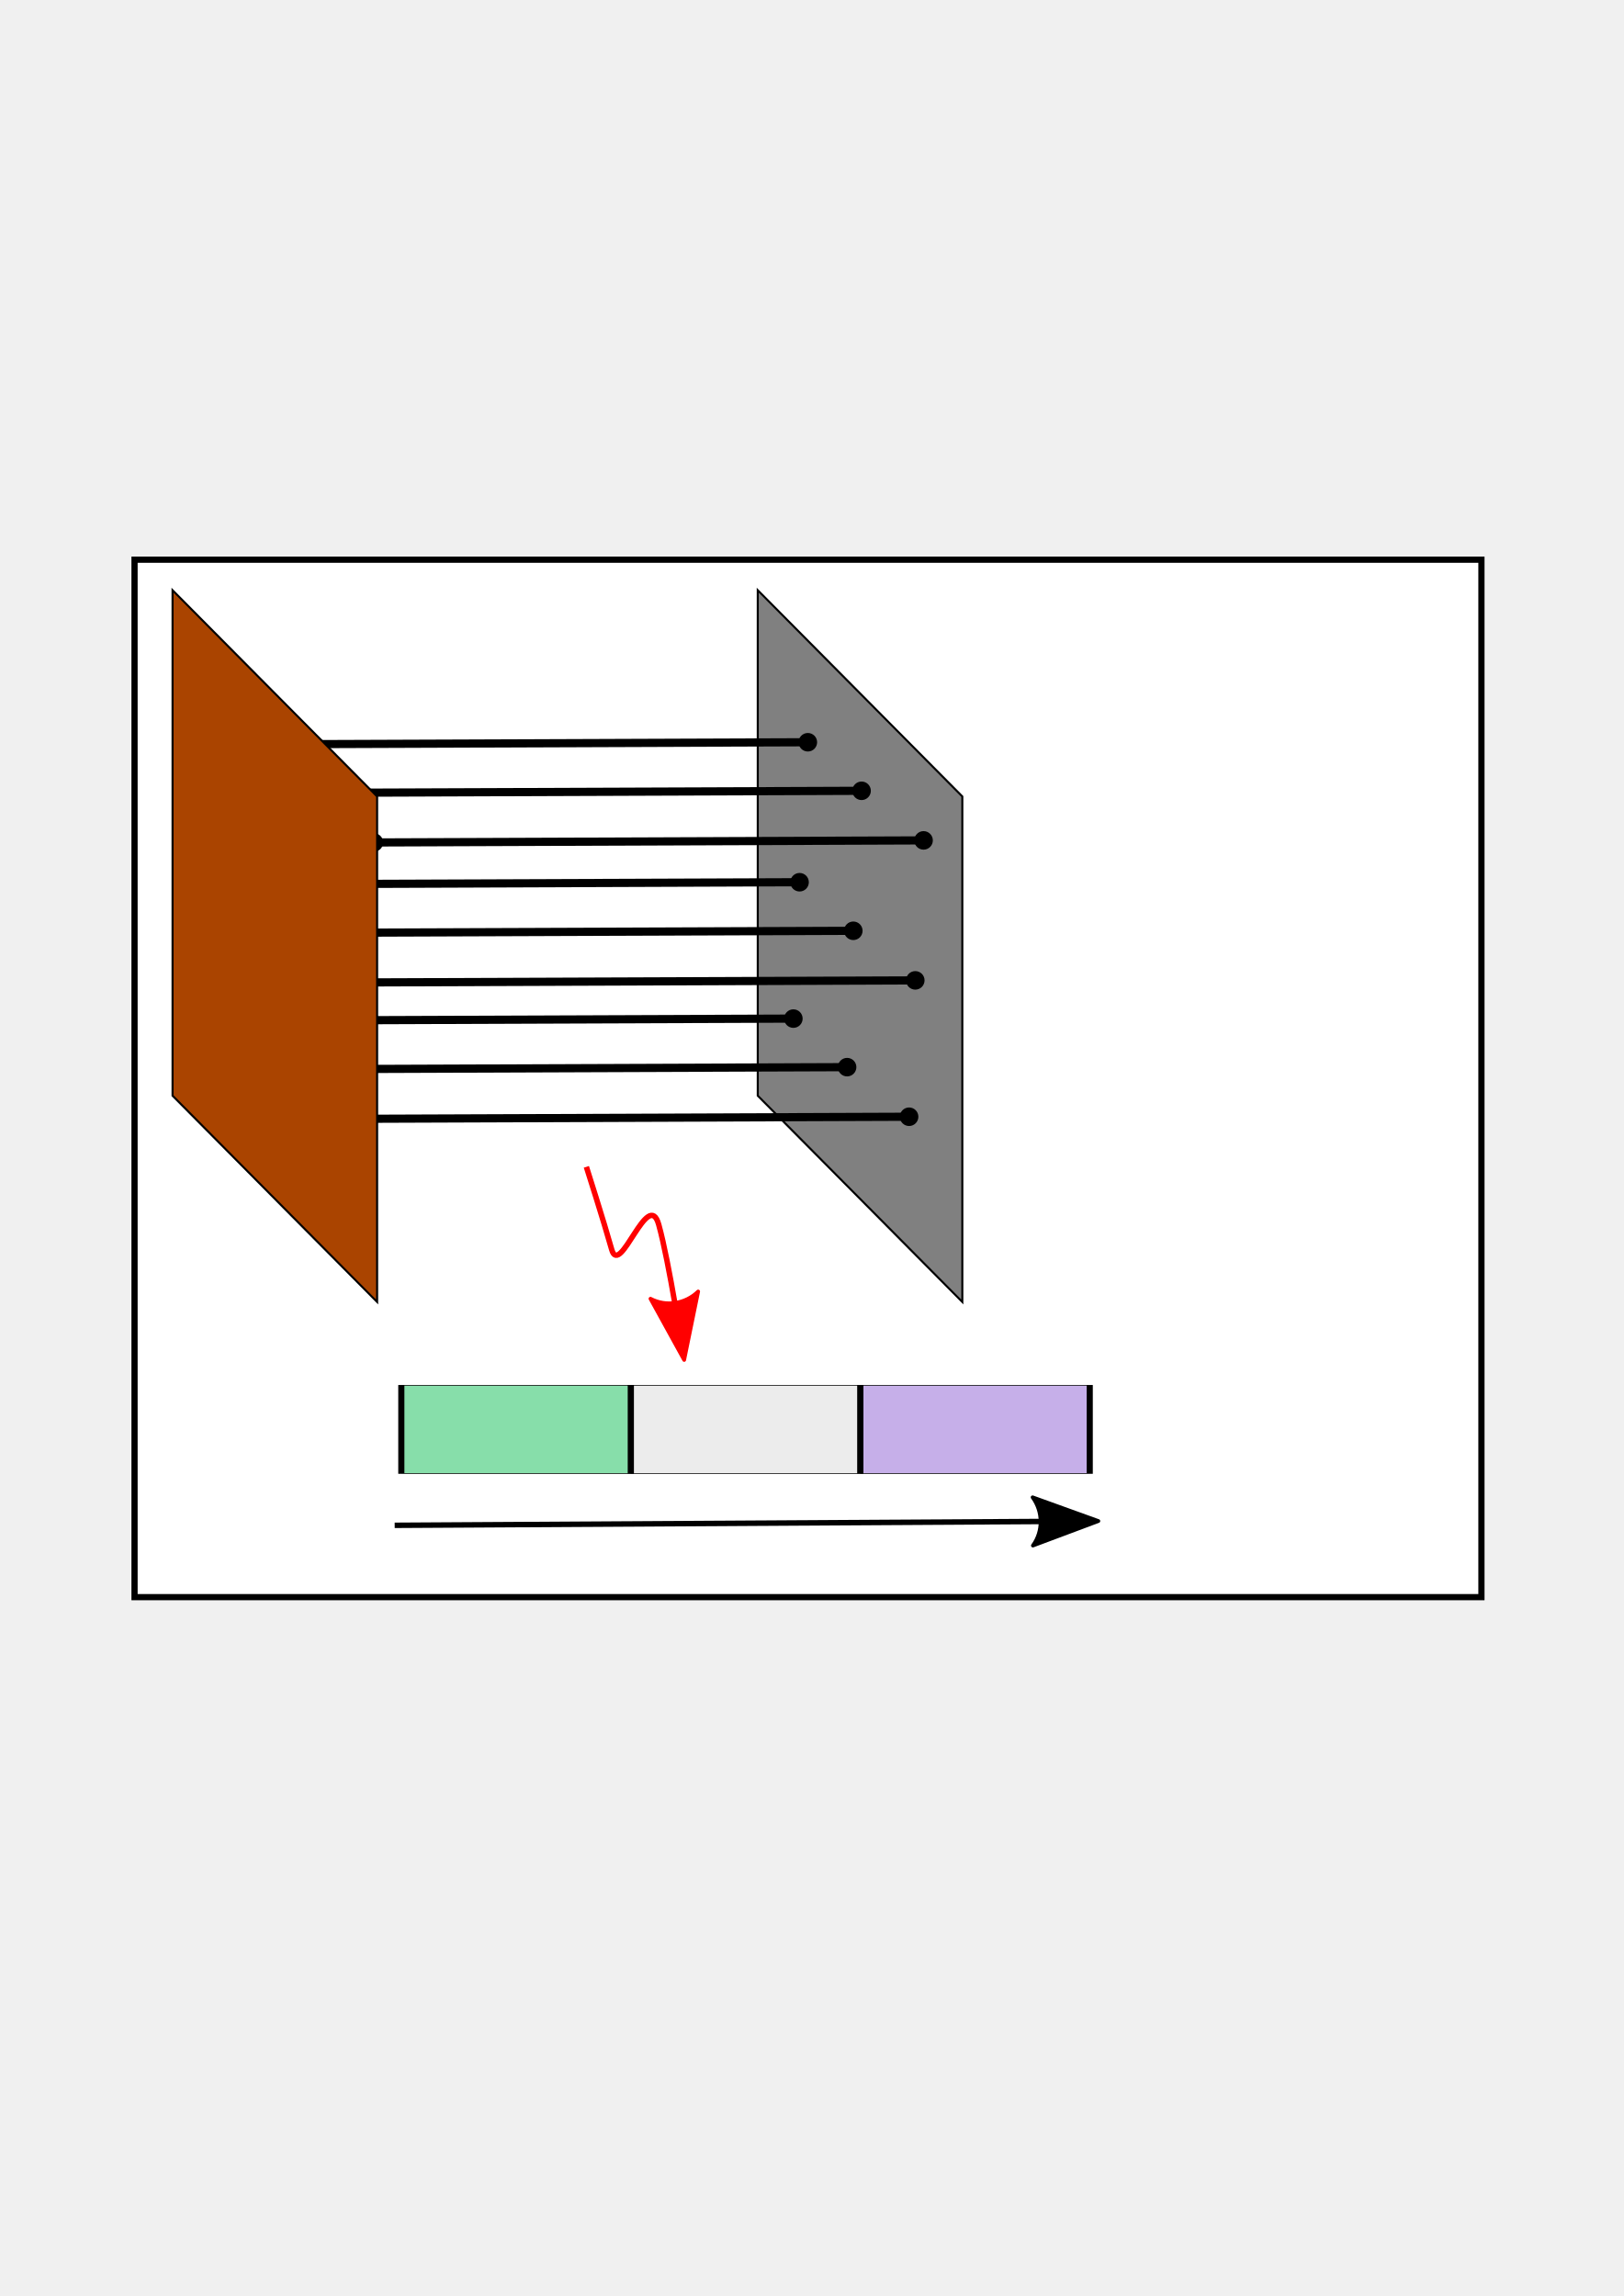
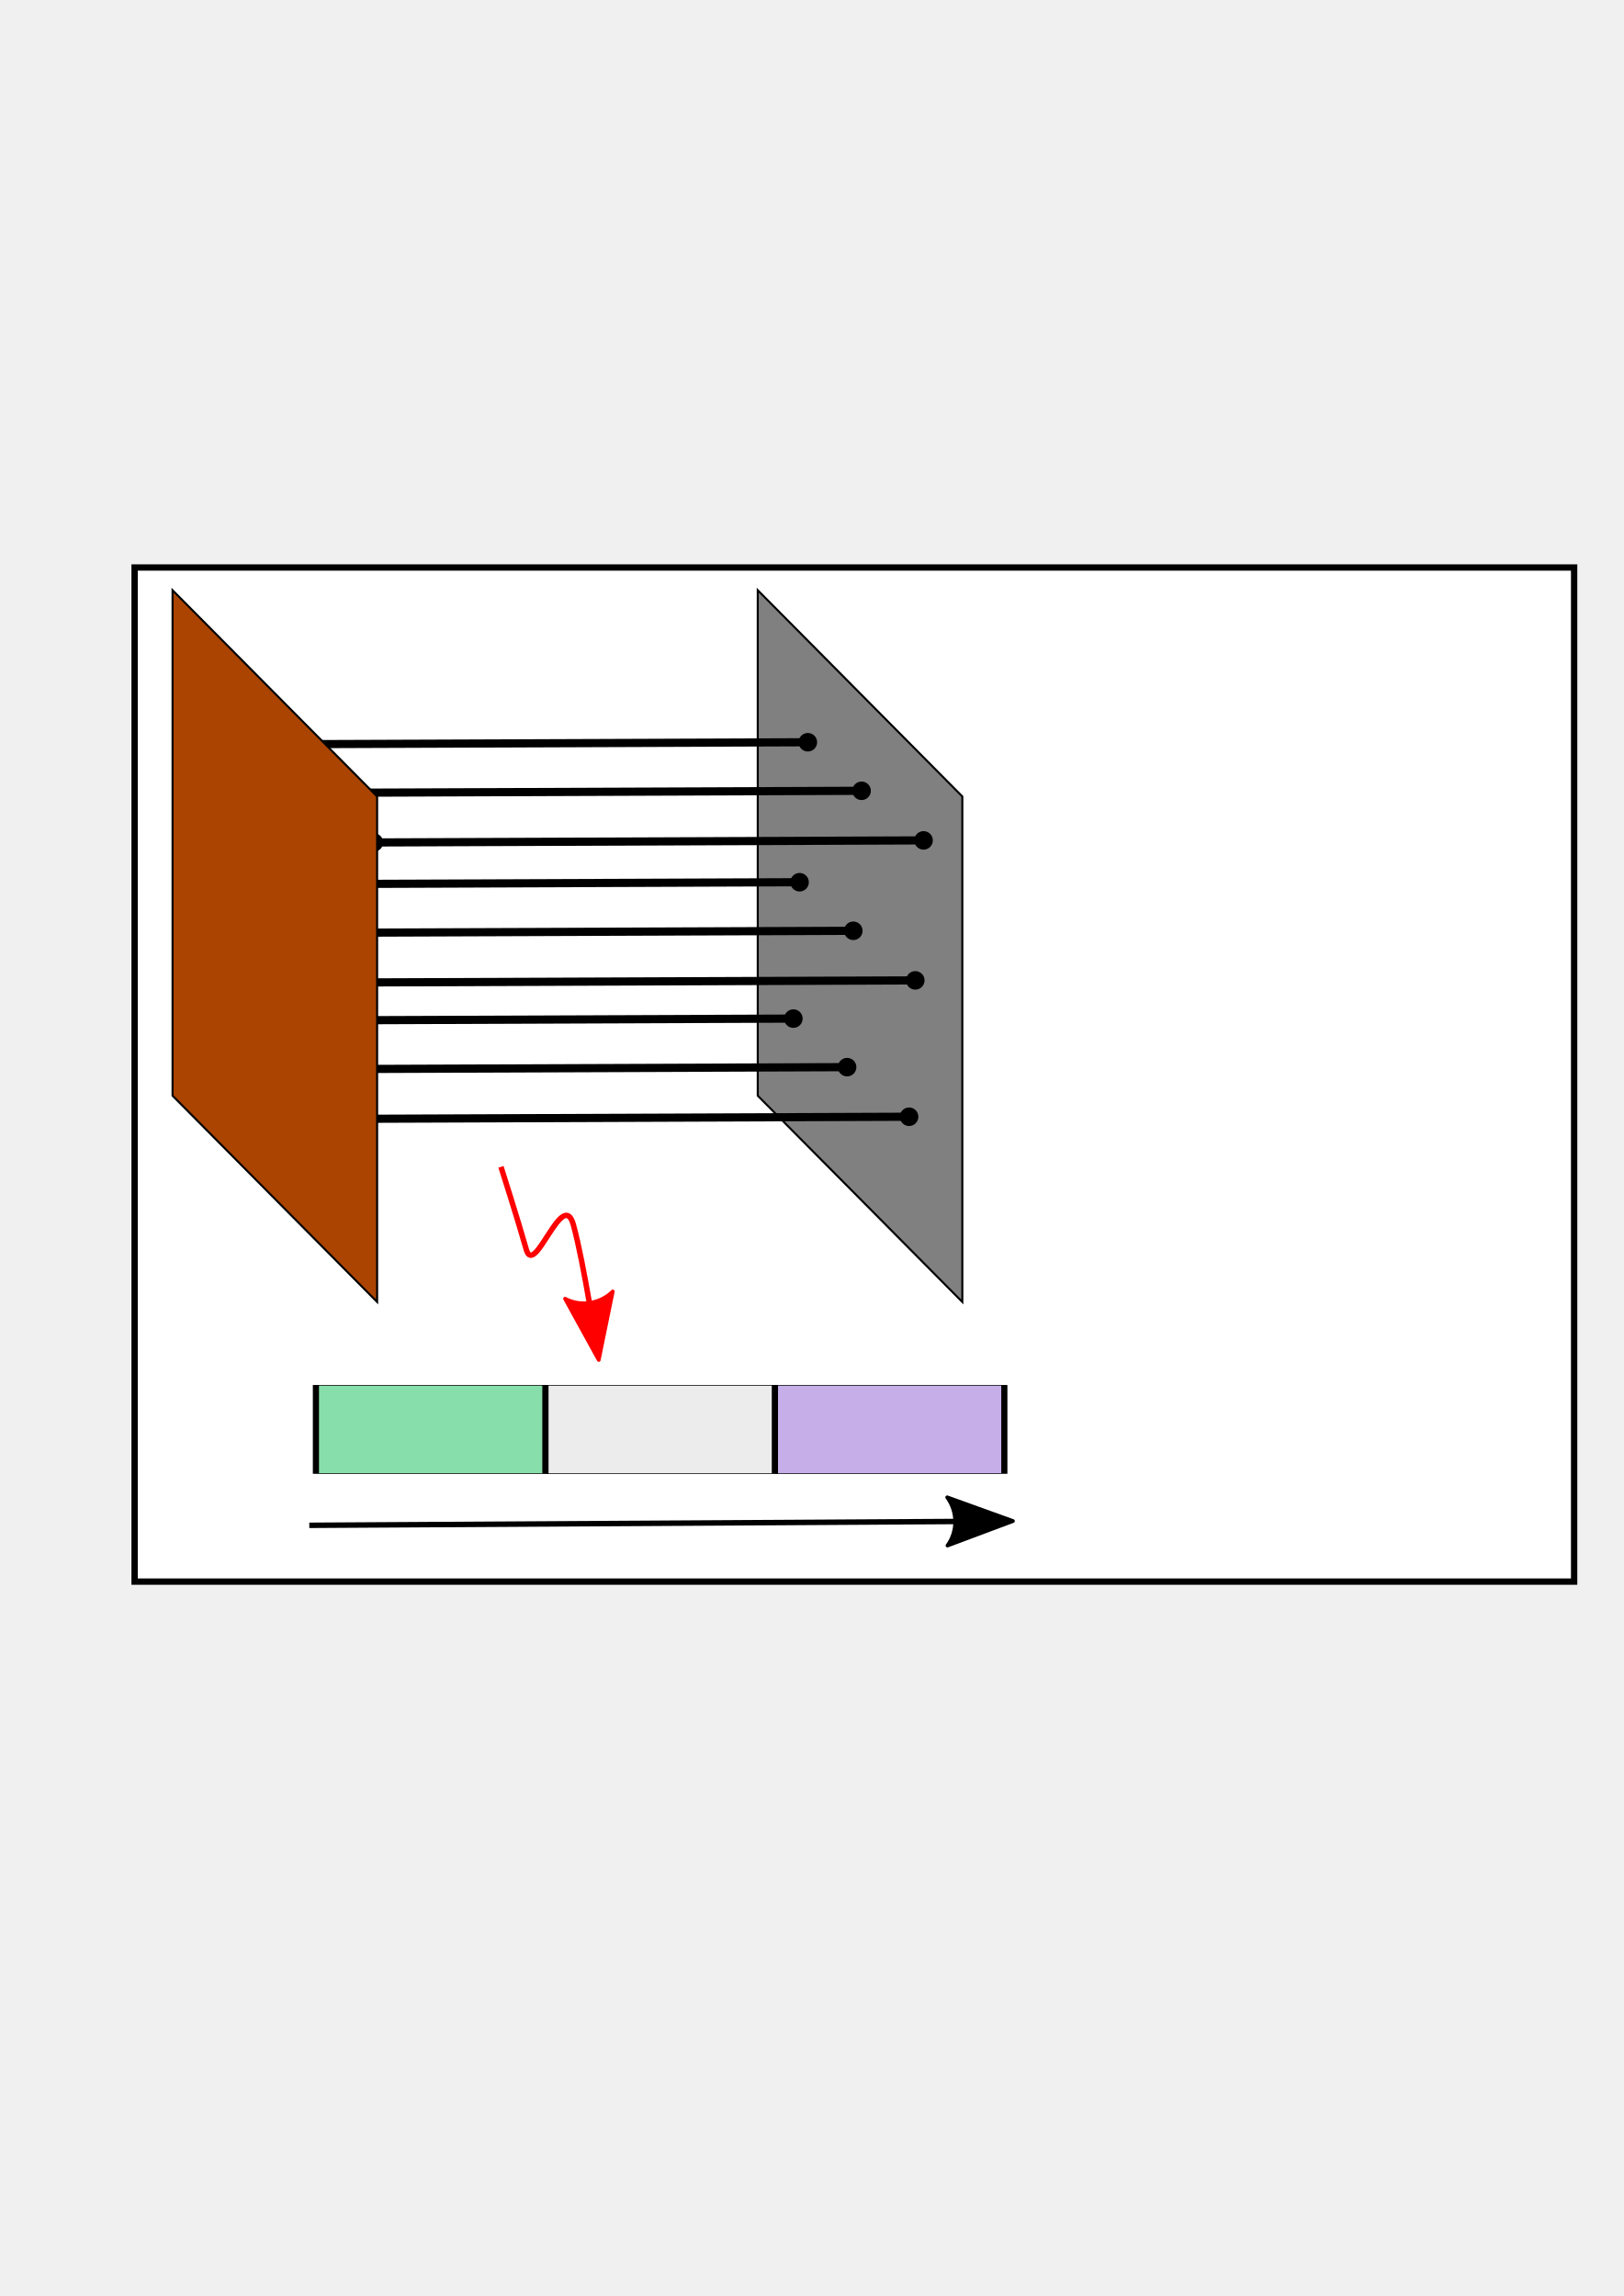
<svg xmlns="http://www.w3.org/2000/svg" width="210mm" height="297mm" viewBox="0 0 210 297" version="1.1" id="svg8">
  <defs id="defs2">
    <marker style="overflow:visible" id="marker4454" refX="0.0" refY="0.0" orient="auto">
      <path transform="scale(0.2) translate(7.4, 1)" style="fill-rule:evenodd;stroke:#000000;stroke-width:1pt;stroke-opacity:1;fill:#000000;fill-opacity:1" d="M -2.5,-1.0 C -2.5,1.76 -4.74,4.0 -7.5,4.0 C -10.26,4.0 -12.5,1.76 -12.5,-1.0 C -12.5,-3.76 -10.26,-6.0 -7.5,-6.0 C -4.74,-6.0 -2.5,-3.76 -2.5,-1.0 z " id="path4452" />
    </marker>
    <marker style="overflow:visible" id="marker4300" refX="0.0" refY="0.0" orient="auto">
      <path transform="scale(0.2) translate(7.4, 1)" style="fill-rule:evenodd;stroke:#000000;stroke-width:1pt;stroke-opacity:1;fill:#000000;fill-opacity:1" d="M -2.5,-1.0 C -2.5,1.76 -4.74,4.0 -7.5,4.0 C -10.26,4.0 -12.5,1.76 -12.5,-1.0 C -12.5,-3.76 -10.26,-6.0 -7.5,-6.0 C -4.74,-6.0 -2.5,-3.76 -2.5,-1.0 z " id="path4298" />
    </marker>
    <marker orient="auto" refY="0.0" refX="0.0" id="marker4152" style="overflow:visible">
      <path id="path4150" d="M -2.5,-1.0 C -2.5,1.76 -4.74,4.0 -7.5,4.0 C -10.26,4.0 -12.5,1.76 -12.5,-1.0 C -12.5,-3.76 -10.26,-6.0 -7.5,-6.0 C -4.74,-6.0 -2.5,-3.76 -2.5,-1.0 z " style="fill-rule:evenodd;stroke:#000000;stroke-width:1pt;stroke-opacity:1;fill:#000000;fill-opacity:1" transform="scale(0.2) translate(7.4, 1)" />
    </marker>
    <marker style="overflow:visible" id="marker4010" refX="0.0" refY="0.0" orient="auto">
      <path transform="scale(0.2) translate(7.4, 1)" style="fill-rule:evenodd;stroke:#000000;stroke-width:1pt;stroke-opacity:1;fill:#000000;fill-opacity:1" d="M -2.5,-1.0 C -2.5,1.76 -4.74,4.0 -7.5,4.0 C -10.26,4.0 -12.5,1.76 -12.5,-1.0 C -12.5,-3.76 -10.26,-6.0 -7.5,-6.0 C -4.74,-6.0 -2.5,-3.76 -2.5,-1.0 z " id="path4008" />
    </marker>
    <marker style="overflow:visible" id="marker3880" refX="0.0" refY="0.0" orient="auto">
      <path transform="scale(0.2) translate(7.4, 1)" style="fill-rule:evenodd;stroke:#000000;stroke-width:1pt;stroke-opacity:1;fill:#000000;fill-opacity:1" d="M -2.5,-1.0 C -2.5,1.76 -4.74,4.0 -7.5,4.0 C -10.26,4.0 -12.5,1.76 -12.5,-1.0 C -12.5,-3.76 -10.26,-6.0 -7.5,-6.0 C -4.74,-6.0 -2.5,-3.76 -2.5,-1.0 z " id="path3878" />
    </marker>
    <marker orient="auto" refY="0.0" refX="0.0" id="marker3750" style="overflow:visible">
      <path id="path3748" d="M -2.5,-1.0 C -2.5,1.76 -4.74,4.0 -7.5,4.0 C -10.26,4.0 -12.5,1.76 -12.5,-1.0 C -12.5,-3.76 -10.26,-6.0 -7.5,-6.0 C -4.74,-6.0 -2.5,-3.76 -2.5,-1.0 z " style="fill-rule:evenodd;stroke:#000000;stroke-width:1pt;stroke-opacity:1;fill:#000000;fill-opacity:1" transform="scale(0.2) translate(7.4, 1)" />
    </marker>
    <marker style="overflow:visible" id="marker3611" refX="0.0" refY="0.0" orient="auto">
      <path transform="scale(0.2) translate(7.4, 1)" style="fill-rule:evenodd;stroke:#000000;stroke-width:1pt;stroke-opacity:1;fill:#000000;fill-opacity:1" d="M -2.5,-1.0 C -2.5,1.76 -4.74,4.0 -7.5,4.0 C -10.26,4.0 -12.5,1.76 -12.5,-1.0 C -12.5,-3.76 -10.26,-6.0 -7.5,-6.0 C -4.74,-6.0 -2.5,-3.76 -2.5,-1.0 z " id="path3609" />
    </marker>
    <marker style="overflow:visible" id="marker3499" refX="0.0" refY="0.0" orient="auto">
      <path transform="scale(0.2) translate(7.4, 1)" style="fill-rule:evenodd;stroke:#000000;stroke-width:1pt;stroke-opacity:1;fill:#000000;fill-opacity:1" d="M -2.5,-1.0 C -2.5,1.76 -4.74,4.0 -7.5,4.0 C -10.26,4.0 -12.5,1.76 -12.5,-1.0 C -12.5,-3.76 -10.26,-6.0 -7.5,-6.0 C -4.74,-6.0 -2.5,-3.76 -2.5,-1.0 z " id="path3497" />
    </marker>
    <marker orient="auto" refY="0.0" refX="0.0" id="marker3387" style="overflow:visible">
      <path id="path3385" d="M -2.5,-1.0 C -2.5,1.76 -4.74,4.0 -7.5,4.0 C -10.26,4.0 -12.5,1.76 -12.5,-1.0 C -12.5,-3.76 -10.26,-6.0 -7.5,-6.0 C -4.74,-6.0 -2.5,-3.76 -2.5,-1.0 z " style="fill-rule:evenodd;stroke:#000000;stroke-width:1pt;stroke-opacity:1;fill:#000000;fill-opacity:1" transform="scale(0.2) translate(7.4, 1)" />
    </marker>
    <marker style="overflow:visible" id="marker3281" refX="0.0" refY="0.0" orient="auto">
      <path transform="scale(0.2) translate(7.4, 1)" style="fill-rule:evenodd;stroke:#000000;stroke-width:1pt;stroke-opacity:1;fill:#000000;fill-opacity:1" d="M -2.5,-1.0 C -2.5,1.76 -4.74,4.0 -7.5,4.0 C -10.26,4.0 -12.5,1.76 -12.5,-1.0 C -12.5,-3.76 -10.26,-6.0 -7.5,-6.0 C -4.74,-6.0 -2.5,-3.76 -2.5,-1.0 z " id="path3279" />
    </marker>
    <marker style="overflow:visible" id="marker3187" refX="0.0" refY="0.0" orient="auto">
      <path transform="scale(0.2) translate(7.4, 1)" style="fill-rule:evenodd;stroke:#000000;stroke-width:1pt;stroke-opacity:1;fill:#000000;fill-opacity:1" d="M -2.5,-1.0 C -2.5,1.76 -4.74,4.0 -7.5,4.0 C -10.26,4.0 -12.5,1.76 -12.5,-1.0 C -12.5,-3.76 -10.26,-6.0 -7.5,-6.0 C -4.74,-6.0 -2.5,-3.76 -2.5,-1.0 z " id="path3185" />
    </marker>
    <marker orient="auto" refY="0.0" refX="0.0" id="marker3093" style="overflow:visible">
      <path id="path3091" d="M -2.5,-1.0 C -2.5,1.76 -4.74,4.0 -7.5,4.0 C -10.26,4.0 -12.5,1.76 -12.5,-1.0 C -12.5,-3.76 -10.26,-6.0 -7.5,-6.0 C -4.74,-6.0 -2.5,-3.76 -2.5,-1.0 z " style="fill-rule:evenodd;stroke:#000000;stroke-width:1pt;stroke-opacity:1;fill:#000000;fill-opacity:1" transform="scale(0.2) translate(7.4, 1)" />
    </marker>
    <marker style="overflow:visible" id="marker2990" refX="0.0" refY="0.0" orient="auto">
      <path transform="scale(0.2) translate(7.4, 1)" style="fill-rule:evenodd;stroke:#000000;stroke-width:1pt;stroke-opacity:1;fill:#000000;fill-opacity:1" d="M -2.5,-1.0 C -2.5,1.76 -4.74,4.0 -7.5,4.0 C -10.26,4.0 -12.5,1.76 -12.5,-1.0 C -12.5,-3.76 -10.26,-6.0 -7.5,-6.0 C -4.74,-6.0 -2.5,-3.76 -2.5,-1.0 z " id="path2988" />
    </marker>
    <marker style="overflow:visible" id="marker2914" refX="0.0" refY="0.0" orient="auto">
      <path transform="scale(0.2) translate(7.4, 1)" style="fill-rule:evenodd;stroke:#000000;stroke-width:1pt;stroke-opacity:1;fill:#000000;fill-opacity:1" d="M -2.5,-1.0 C -2.5,1.76 -4.74,4.0 -7.5,4.0 C -10.26,4.0 -12.5,1.76 -12.5,-1.0 C -12.5,-3.76 -10.26,-6.0 -7.5,-6.0 C -4.74,-6.0 -2.5,-3.76 -2.5,-1.0 z " id="path2912" />
    </marker>
    <marker orient="auto" refY="0.0" refX="0.0" id="marker2838" style="overflow:visible">
      <path id="path2836" d="M -2.5,-1.0 C -2.5,1.76 -4.74,4.0 -7.5,4.0 C -10.26,4.0 -12.5,1.76 -12.5,-1.0 C -12.5,-3.76 -10.26,-6.0 -7.5,-6.0 C -4.74,-6.0 -2.5,-3.76 -2.5,-1.0 z " style="fill-rule:evenodd;stroke:#000000;stroke-width:1pt;stroke-opacity:1;fill:#000000;fill-opacity:1" transform="scale(0.2) translate(7.4, 1)" />
    </marker>
    <marker style="overflow:visible" id="marker2762" refX="0.0" refY="0.0" orient="auto">
      <path transform="scale(0.2) translate(7.4, 1)" style="fill-rule:evenodd;stroke:#000000;stroke-width:1pt;stroke-opacity:1;fill:#000000;fill-opacity:1" d="M -2.5,-1.0 C -2.5,1.76 -4.74,4.0 -7.5,4.0 C -10.26,4.0 -12.5,1.76 -12.5,-1.0 C -12.5,-3.76 -10.26,-6.0 -7.5,-6.0 C -4.74,-6.0 -2.5,-3.76 -2.5,-1.0 z " id="path2760" />
    </marker>
    <marker style="overflow:visible" id="marker2704" refX="0.0" refY="0.0" orient="auto">
      <path transform="scale(0.2) translate(7.4, 1)" style="fill-rule:evenodd;stroke:#000000;stroke-width:1pt;stroke-opacity:1;fill:#000000;fill-opacity:1" d="M -2.5,-1.0 C -2.5,1.76 -4.74,4.0 -7.5,4.0 C -10.26,4.0 -12.5,1.76 -12.5,-1.0 C -12.5,-3.76 -10.26,-6.0 -7.5,-6.0 C -4.74,-6.0 -2.5,-3.76 -2.5,-1.0 z " id="path2702" />
    </marker>
    <marker orient="auto" refY="0.0" refX="0.0" id="marker2646" style="overflow:visible">
      <path id="path2644" d="M -2.5,-1.0 C -2.5,1.76 -4.74,4.0 -7.5,4.0 C -10.26,4.0 -12.5,1.76 -12.5,-1.0 C -12.5,-3.76 -10.26,-6.0 -7.5,-6.0 C -4.74,-6.0 -2.5,-3.76 -2.5,-1.0 z " style="fill-rule:evenodd;stroke:#000000;stroke-width:1pt;stroke-opacity:1;fill:#000000;fill-opacity:1" transform="scale(0.2) translate(7.4, 1)" />
    </marker>
    <marker orient="auto" refY="0.0" refX="0.0" id="marker2603" style="overflow:visible">
      <path id="path2601" d="M -2.5,-1.0 C -2.5,1.76 -4.74,4.0 -7.5,4.0 C -10.26,4.0 -12.5,1.76 -12.5,-1.0 C -12.5,-3.76 -10.26,-6.0 -7.5,-6.0 C -4.74,-6.0 -2.5,-3.76 -2.5,-1.0 z " style="fill-rule:evenodd;stroke:#000000;stroke-width:1.0pt" transform="scale(0.2) translate(7.4, 1)" />
    </marker>
    <marker orient="auto" refY="0.0" refX="0.0" id="marker2569" style="overflow:visible">
      <path id="path2567" d="M -2.5,-1.0 C -2.5,1.76 -4.74,4.0 -7.5,4.0 C -10.26,4.0 -12.5,1.76 -12.5,-1.0 C -12.5,-3.76 -10.26,-6.0 -7.5,-6.0 C -4.74,-6.0 -2.5,-3.76 -2.5,-1.0 z " style="fill-rule:evenodd;stroke:#000000;stroke-width:1.0pt" transform="scale(0.2) translate(7.4, 1)" />
    </marker>
    <marker orient="auto" refY="0.0" refX="0.0" id="DotS" style="overflow:visible">
      <path id="path935" d="M -2.5,-1.0 C -2.5,1.76 -4.74,4.0 -7.5,4.0 C -10.26,4.0 -12.5,1.76 -12.5,-1.0 C -12.5,-3.76 -10.26,-6.0 -7.5,-6.0 C -4.74,-6.0 -2.5,-3.76 -2.5,-1.0 z " style="fill-rule:evenodd;stroke:#000000;stroke-width:1.0pt" transform="scale(0.2) translate(7.4, 1)" />
    </marker>
    <marker orient="auto" refY="0.0" refX="0.0" id="marker8511" style="overflow:visible;">
      <path id="path8509" style="fill-rule:evenodd;stroke-width:0.625;stroke-linejoin:round;stroke:#ff0000;stroke-opacity:1;fill:#ff0000;fill-opacity:1" d="M 8.719,4.034 L -2.207,0.016 L 8.719,-4.002 C 6.973,-1.63 6.983,1.616 8.719,4.034 z " transform="scale(1.1) rotate(180) translate(1,0)" />
    </marker>
    <marker orient="auto" refY="0.0" refX="0.0" id="Arrow2Lend" style="overflow:visible;">
      <path id="path8262" style="fill-rule:evenodd;stroke-width:0.625;stroke-linejoin:round;stroke:#000000;stroke-opacity:1;fill:#000000;fill-opacity:1" d="M 8.719,4.034 L -2.207,0.016 L 8.719,-4.002 C 6.973,-1.63 6.983,1.616 8.719,4.034 z " transform="scale(1.1) rotate(180) translate(1,0)" />
    </marker>
    <marker orient="auto" refY="0.0" refX="0.0" id="Arrow1Lend" style="overflow:visible;">
      <path id="path8244" d="M 0.0,0.0 L 5.0,-5.0 L -12.5,0.0 L 5.0,5.0 L 0.0,0.0 z " style="fill-rule:evenodd;stroke:#ff0000;stroke-width:1pt;stroke-opacity:1;fill:#ff0000;fill-opacity:1" transform="scale(0.8) rotate(180) translate(12.5,0)" />
    </marker>
  </defs>
  <g id="layer1">
-     <rect style="fill:#ffffff;fill-opacity:1;stroke:#000000;stroke-width:0.801;stroke-miterlimit:4;stroke-dasharray:none;stroke-dashoffset:0;stroke-opacity:1" id="rect1168" width="174.199" height="134.199" x="17.4" y="72.4" />
+     <rect style="fill:#ffffff;fill-opacity:1;stroke:#000000;stroke-width:0.819;stroke-miterlimit:4;stroke-dasharray:none;stroke-dashoffset:0;stroke-opacity:1" id="rect1168" width="186.181" height="131.181" x="17.409" y="73.409" />
    <rect id="rect3801-3-61" width="37.576" height="65.39" x="139.182" y="-22.482" style="fill:#808080;fill-opacity:1;stroke:#000000;stroke-width:0.373;stroke-opacity:1" transform="matrix(0.7041362,0.710065,0,1,0,0)" />
-     <g id="g8161" transform="matrix(1.570399,0,0,0.1743608,-66.12176,143.853)" style="stroke-width:1.911">
+     <g id="g8161" transform="matrix(1.570399,0,0,0.1743608,-77.16815,143.853)" style="stroke-width:1.911">
      <rect style="fill:#c6afe9;stroke:#000000;stroke-width:0.506;stroke-opacity:1" y="202.719" x="112.954" height="65.39" width="18.899" id="rect3801-9" />
      <rect style="fill:#ececec;stroke:#000000;stroke-width:0.506;stroke-opacity:1" y="202.719" x="94.055" height="65.39" width="18.899" id="rect3801-1" />
      <rect style="fill:#87deaa;stroke:#000000;stroke-width:0.506;stroke-opacity:1" y="202.719" x="75.157" height="65.39" width="18.899" id="rect3801-5" />
    </g>
    <g id="g4639">
      <path id="path8163" d="m 33.409,96.281 71.094,-0.267" style="fill:none;stroke:#000000;stroke-width:1.058;stroke-linecap:butt;stroke-linejoin:miter;stroke-miterlimit:4;stroke-dasharray:none;stroke-opacity:1;marker-start:url(#marker3880);marker-end:url(#marker4300)" />
      <path id="path8163-2" d="m 40.358,102.561 71.094,-0.267" style="fill:none;stroke:#000000;stroke-width:1.058;stroke-linecap:butt;stroke-linejoin:miter;stroke-miterlimit:4;stroke-dasharray:none;stroke-opacity:1;marker-start:url(#marker3750);marker-end:url(#marker4152)" />
      <path id="path8163-8" d="m 48.376,108.976 71.094,-0.267" style="fill:none;stroke:#000000;stroke-width:1.058;stroke-linecap:butt;stroke-linejoin:miter;stroke-miterlimit:4;stroke-dasharray:none;stroke-opacity:1;marker-start:url(#marker4010);marker-end:url(#marker4454)" />
      <path id="path8163-6" d="M 32.34,114.388 103.433,114.121" style="fill:none;stroke:#000000;stroke-width:1.058;stroke-linecap:butt;stroke-linejoin:miter;stroke-miterlimit:4;stroke-dasharray:none;stroke-opacity:1;marker-end:url(#marker3187);marker-start:url(#marker3499)" />
      <path id="path8163-2-1" d="m 39.289,120.669 71.094,-0.267" style="fill:none;stroke:#000000;stroke-width:1.058;stroke-linecap:butt;stroke-linejoin:miter;stroke-miterlimit:4;stroke-dasharray:none;stroke-opacity:1;marker-end:url(#marker3093);marker-start:url(#marker3387)" />
      <path id="path8163-8-2" d="M 47.307,127.083 118.4,126.816" style="fill:none;stroke:#000000;stroke-width:1.058;stroke-linecap:butt;stroke-linejoin:miter;stroke-miterlimit:4;stroke-dasharray:none;stroke-opacity:1;marker-end:url(#marker3281);marker-start:url(#marker3611)" />
      <path id="path8163-3" d="m 31.538,132.028 71.094,-0.267" style="fill:none;stroke:#000000;stroke-width:1.058;stroke-linecap:butt;stroke-linejoin:miter;stroke-miterlimit:4;stroke-dasharray:none;stroke-opacity:1;marker-end:url(#marker2704);marker-start:url(#marker2914)" />
      <path id="path8163-2-19" d="M 38.487,138.309 109.581,138.041" style="fill:none;stroke:#000000;stroke-width:1.058;stroke-linecap:butt;stroke-linejoin:miter;stroke-miterlimit:4;stroke-dasharray:none;stroke-opacity:1;marker-end:url(#marker2646);marker-start:url(#marker2838)" />
      <path id="path8163-8-4" d="m 46.505,144.723 71.094,-0.267" style="fill:none;stroke:#000000;stroke-width:1.058;stroke-linecap:butt;stroke-linejoin:miter;stroke-miterlimit:4;stroke-dasharray:none;stroke-opacity:1;marker-end:url(#marker2762);marker-start:url(#marker2990)" />
    </g>
    <rect id="rect3801-3" width="37.576" height="65.39" x="31.693" y="53.842" style="fill:#aa4400;fill-opacity:1;stroke:#000000;stroke-width:0.373;stroke-opacity:1" transform="matrix(0.7041362,0.710065,0,1,0,0)" />
-     <path style="fill:none;stroke:#ff0000;stroke-width:0.706;stroke-linecap:butt;stroke-linejoin:miter;stroke-miterlimit:4;stroke-dasharray:none;stroke-opacity:1;marker-end:url(#marker8511)" d="m 75.838,150.937 c 0,0 2.22,6.943 3.274,10.691 1.054,3.747 4.726,-8.081 6.084,-3.221 1.357,4.859 3.137,16.585 3.137,16.585" id="path8239" />
-     <path style="fill:none;stroke:#000000;stroke-width:0.706;stroke-linecap:butt;stroke-linejoin:miter;stroke-miterlimit:4;stroke-dasharray:none;stroke-opacity:1;marker-end:url(#Arrow2Lend)" d="m 51.048,197.308 90.07,-0.535" id="path8505" />
+     <path style="fill:none;stroke:#ff0000;stroke-width:0.706;stroke-linecap:butt;stroke-linejoin:miter;stroke-miterlimit:4;stroke-dasharray:none;stroke-opacity:1;marker-end:url(#marker8511)" d="m 64.791,150.937 c 0,0 2.22,6.943 3.274,10.691 1.054,3.747 4.726,-8.081 6.084,-3.221 1.357,4.859 3.137,16.585 3.137,16.585" id="path8239" />
+     <path style="fill:none;stroke:#000000;stroke-width:0.706;stroke-linecap:butt;stroke-linejoin:miter;stroke-miterlimit:4;stroke-dasharray:none;stroke-opacity:1;marker-end:url(#Arrow2Lend)" d="m 40.002,197.308 90.07,-0.535" id="path8505" />
  </g>
</svg>
